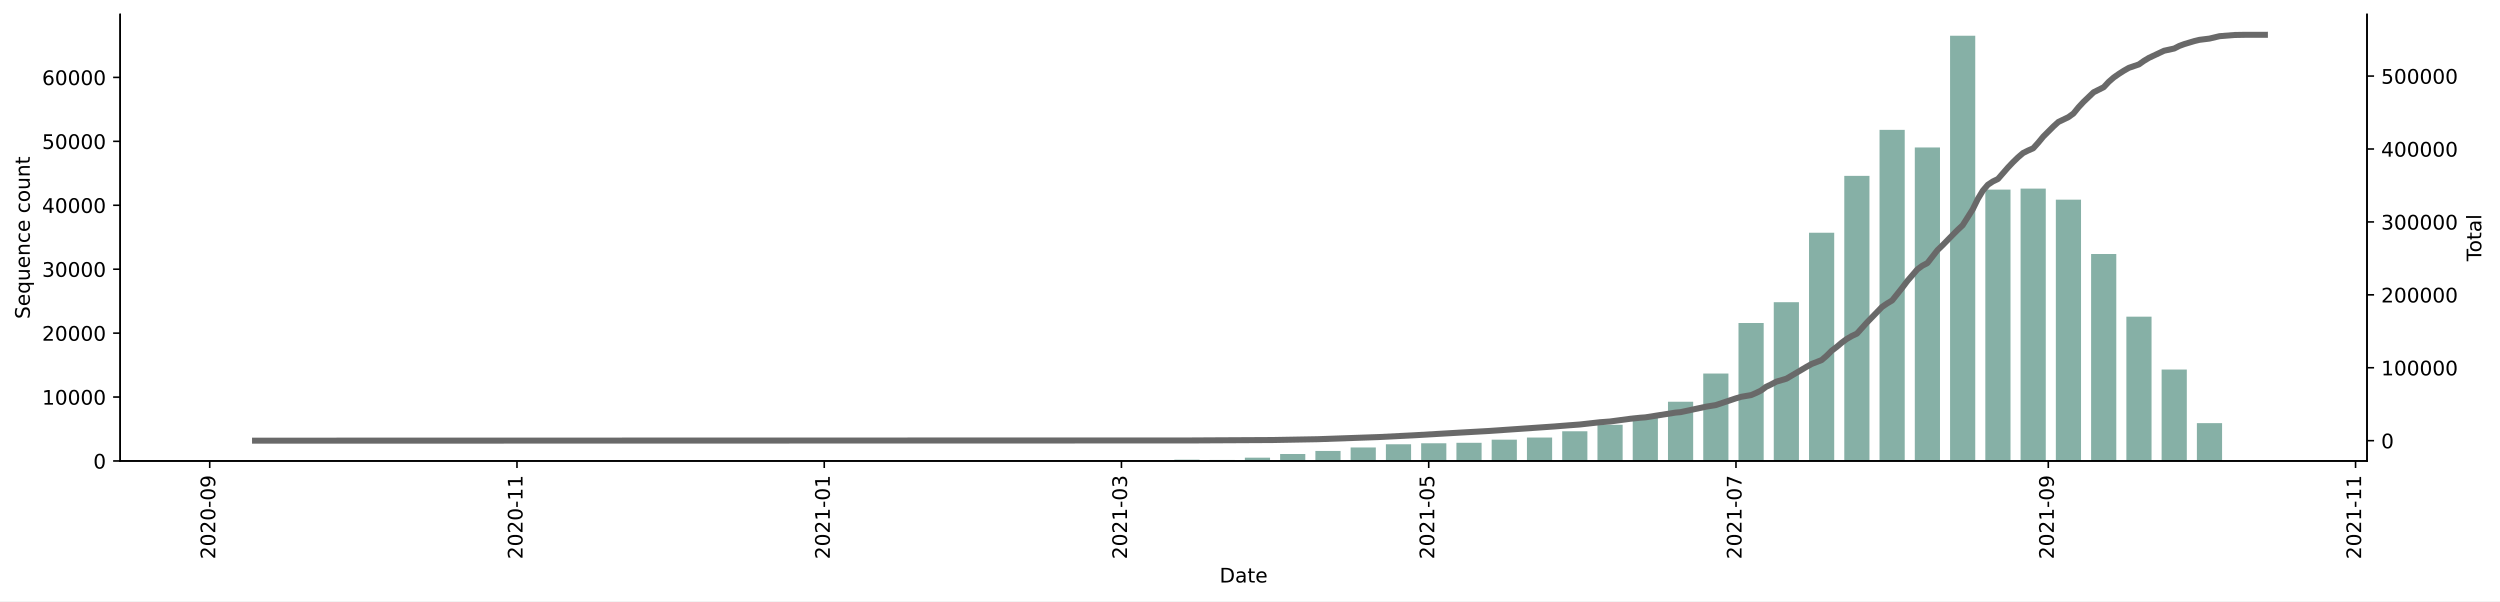
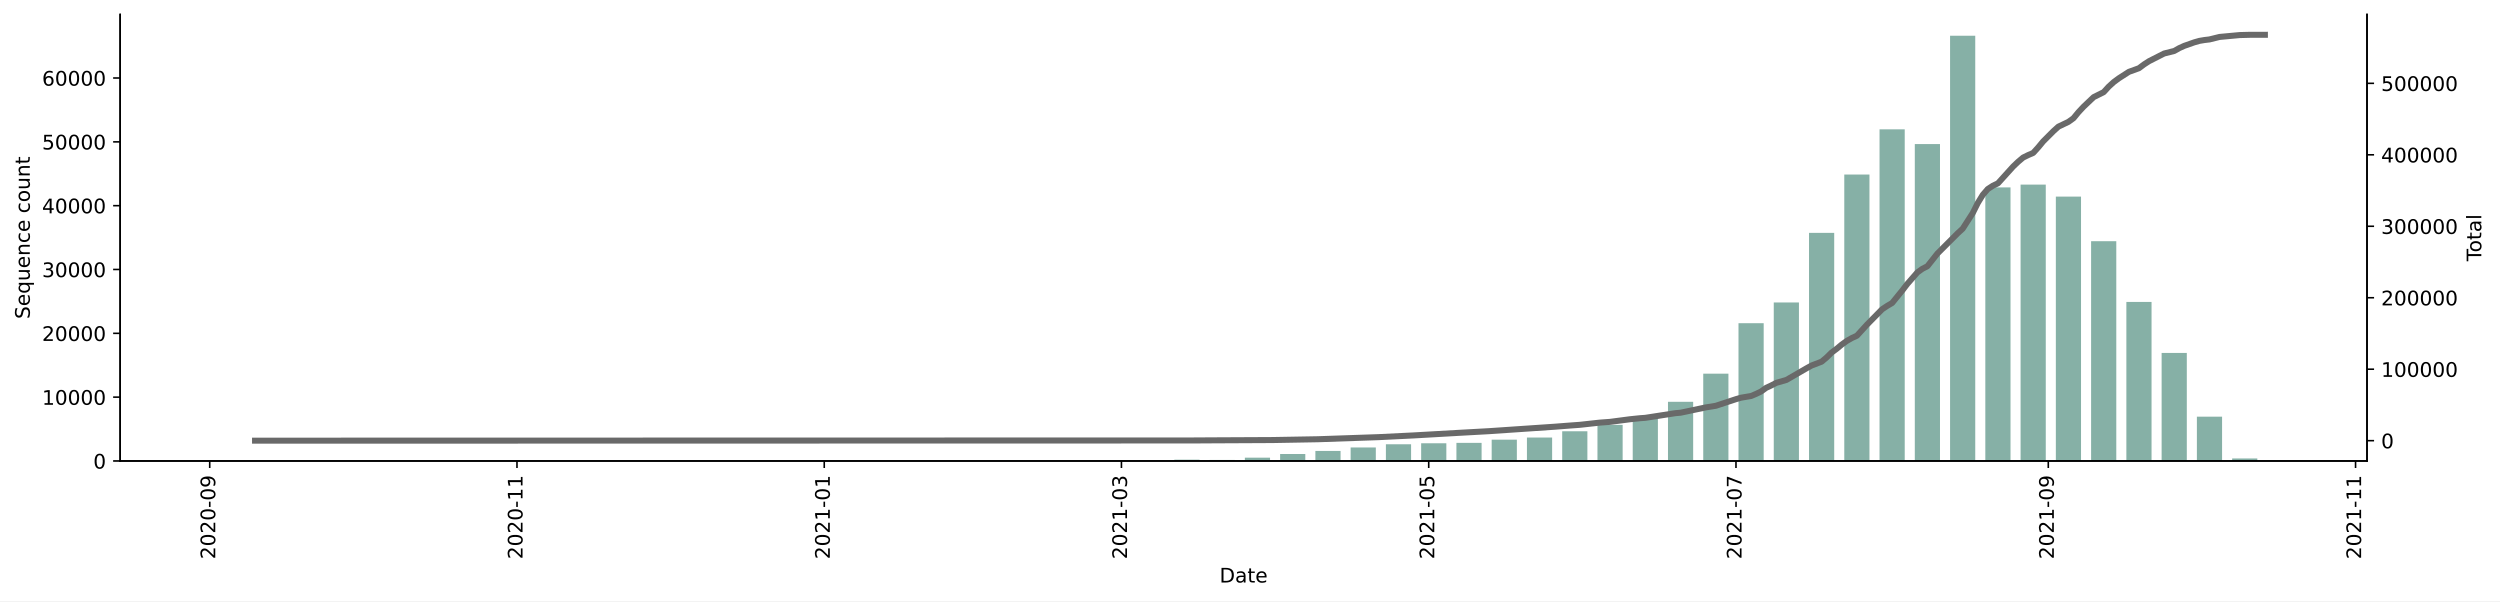
<svg xmlns="http://www.w3.org/2000/svg" xmlns:xlink="http://www.w3.org/1999/xlink" height="298.621pt" version="1.1" viewBox="0 0 1241.744 298.621" width="1241.744pt">
  <defs>
    <style type="text/css">*{stroke-linecap:butt;stroke-linejoin:round;}</style>
  </defs>
  <g id="figure_1">
    <g id="patch_1">
      <path d="M 0 298.621  L 1241.744 298.621  L 1241.744 0  L 0 0  z " style="fill:#ffffff;" />
    </g>
    <g id="axes_1">
      <g id="patch_2">
        <path d="M 59.691 228.96  L 1175.691 228.96  L 1175.691 7.2  L 59.691 7.2  z " style="fill:#ffffff;" />
      </g>
      <g id="patch_3">
-         <path clip-path="url(#p6a57db22a8)" d="M 110.418 228.96  L 122.928 228.96  L 122.928 228.957  L 110.418 228.957  z " style="fill:#86b0a6;" />
+         <path clip-path="url(#p33ea814813)" d="M 110.418 228.96  L 122.928 228.96  L 122.928 228.957  L 110.418 228.957  z " style="fill:#86b0a6;" />
      </g>
      <g id="patch_4">
-         <path clip-path="url(#p6a57db22a8)" d="M 145.445 228.96  L 157.955 228.96  L 157.955 228.957  L 145.445 228.957  z " style="fill:#86b0a6;" />
+         <path clip-path="url(#p33ea814813)" d="M 145.445 228.96  L 157.955 228.96  L 157.955 228.957  L 145.445 228.957  z " style="fill:#86b0a6;" />
      </g>
      <g id="patch_5">
-         <path clip-path="url(#p6a57db22a8)" d="M 233.014 228.96  L 245.524 228.96  L 245.524 228.957  L 233.014 228.957  z " style="fill:#86b0a6;" />
+         <path clip-path="url(#p33ea814813)" d="M 233.014 228.96  L 245.524 228.96  L 245.524 228.957  L 233.014 228.957  z " style="fill:#86b0a6;" />
      </g>
      <g id="patch_6">
-         <path clip-path="url(#p6a57db22a8)" d="M 250.528 228.96  L 263.038 228.96  L 263.038 228.957  L 250.528 228.957  z " style="fill:#86b0a6;" />
+         <path clip-path="url(#p33ea814813)" d="M 250.528 228.96  L 263.038 228.96  L 263.038 228.957  L 250.528 228.957  z " style="fill:#86b0a6;" />
      </g>
      <g id="patch_7">
-         <path clip-path="url(#p6a57db22a8)" d="M 268.041 228.96  L 280.551 228.96  L 280.551 228.957  L 268.041 228.957  z " style="fill:#86b0a6;" />
+         <path clip-path="url(#p33ea814813)" d="M 268.041 228.96  L 280.551 228.96  L 280.551 228.957  L 268.041 228.957  z " style="fill:#86b0a6;" />
      </g>
      <g id="patch_8">
-         <path clip-path="url(#p6a57db22a8)" d="M 285.555 228.96  L 298.065 228.96  L 298.065 228.957  L 285.555 228.957  z " style="fill:#86b0a6;" />
+         <path clip-path="url(#p33ea814813)" d="M 285.555 228.96  L 298.065 228.96  L 298.065 228.957  L 285.555 228.957  z " style="fill:#86b0a6;" />
      </g>
      <g id="patch_9">
-         <path clip-path="url(#p6a57db22a8)" d="M 320.583 228.96  L 333.092 228.96  L 333.092 228.957  L 320.583 228.957  z " style="fill:#86b0a6;" />
+         <path clip-path="url(#p33ea814813)" d="M 320.583 228.96  L 333.092 228.96  L 333.092 228.957  L 320.583 228.957  z " style="fill:#86b0a6;" />
      </g>
      <g id="patch_10">
-         <path clip-path="url(#p6a57db22a8)" d="M 338.096 228.96  L 350.606 228.96  L 350.606 228.954  L 338.096 228.954  z " style="fill:#86b0a6;" />
+         <path clip-path="url(#p33ea814813)" d="M 338.096 228.96  L 350.606 228.96  L 350.606 228.954  L 338.096 228.954  z " style="fill:#86b0a6;" />
      </g>
      <g id="patch_11">
-         <path clip-path="url(#p6a57db22a8)" d="M 355.61 228.96  L 368.12 228.96  L 368.12 228.957  L 355.61 228.957  z " style="fill:#86b0a6;" />
+         <path clip-path="url(#p33ea814813)" d="M 355.61 228.96  L 368.12 228.96  L 368.12 228.957  L 355.61 228.957  z " style="fill:#86b0a6;" />
      </g>
      <g id="patch_12">
-         <path clip-path="url(#p6a57db22a8)" d="M 373.124 228.96  L 385.634 228.96  L 385.634 228.957  L 373.124 228.957  z " style="fill:#86b0a6;" />
+         <path clip-path="url(#p33ea814813)" d="M 373.124 228.96  L 385.634 228.96  L 385.634 228.957  L 373.124 228.957  z " style="fill:#86b0a6;" />
      </g>
      <g id="patch_13">
-         <path clip-path="url(#p6a57db22a8)" d="M 408.151 228.96  L 420.661 228.96  L 420.661 228.852  L 408.151 228.852  z " style="fill:#86b0a6;" />
+         <path clip-path="url(#p33ea814813)" d="M 408.151 228.96  L 420.661 228.96  L 420.661 228.852  L 408.151 228.852  z " style="fill:#86b0a6;" />
      </g>
      <g id="patch_14">
-         <path clip-path="url(#p6a57db22a8)" d="M 425.665 228.96  L 438.175 228.96  L 438.175 228.957  L 425.665 228.957  z " style="fill:#86b0a6;" />
+         <path clip-path="url(#p33ea814813)" d="M 425.665 228.96  L 438.175 228.96  L 438.175 228.954  L 425.665 228.954  z " style="fill:#86b0a6;" />
      </g>
      <g id="patch_15">
-         <path clip-path="url(#p6a57db22a8)" d="M 443.179 228.96  L 455.689 228.96  L 455.689 228.954  L 443.179 228.954  z " style="fill:#86b0a6;" />
+         <path clip-path="url(#p33ea814813)" d="M 443.179 228.96  L 455.689 228.96  L 455.689 228.954  L 443.179 228.954  z " style="fill:#86b0a6;" />
      </g>
      <g id="patch_16">
-         <path clip-path="url(#p6a57db22a8)" d="M 460.693 228.96  L 473.202 228.96  L 473.202 228.938  L 460.693 228.938  z " style="fill:#86b0a6;" />
+         <path clip-path="url(#p33ea814813)" d="M 460.693 228.96  L 473.202 228.96  L 473.202 228.938  L 460.693 228.938  z " style="fill:#86b0a6;" />
      </g>
      <g id="patch_17">
-         <path clip-path="url(#p6a57db22a8)" d="M 478.206 228.96  L 490.716 228.96  L 490.716 228.887  L 478.206 228.887  z " style="fill:#86b0a6;" />
+         <path clip-path="url(#p33ea814813)" d="M 478.206 228.96  L 490.716 228.96  L 490.716 228.916  L 478.206 228.916  z " style="fill:#86b0a6;" />
      </g>
      <g id="patch_18">
-         <path clip-path="url(#p6a57db22a8)" d="M 495.72 228.96  L 508.23 228.96  L 508.23 228.811  L 495.72 228.811  z " style="fill:#86b0a6;" />
+         <path clip-path="url(#p33ea814813)" d="M 495.72 228.96  L 508.23 228.96  L 508.23 228.805  L 495.72 228.805  z " style="fill:#86b0a6;" />
      </g>
      <g id="patch_19">
-         <path clip-path="url(#p6a57db22a8)" d="M 513.234 228.96  L 525.744 228.96  L 525.744 228.957  L 513.234 228.957  z " style="fill:#86b0a6;" />
+         <path clip-path="url(#p33ea814813)" d="M 513.234 228.96  L 525.744 228.96  L 525.744 228.957  L 513.234 228.957  z " style="fill:#86b0a6;" />
      </g>
      <g id="patch_20">
-         <path clip-path="url(#p6a57db22a8)" d="M 530.747 228.96  L 543.257 228.96  L 543.257 228.941  L 530.747 228.941  z " style="fill:#86b0a6;" />
+         <path clip-path="url(#p33ea814813)" d="M 530.747 228.96  L 543.257 228.96  L 543.257 228.941  L 530.747 228.941  z " style="fill:#86b0a6;" />
      </g>
      <g id="patch_21">
-         <path clip-path="url(#p6a57db22a8)" d="M 548.261 228.96  L 560.771 228.96  L 560.771 228.83  L 548.261 228.83  z " style="fill:#86b0a6;" />
+         <path clip-path="url(#p33ea814813)" d="M 548.261 228.96  L 560.771 228.96  L 560.771 228.83  L 548.261 228.83  z " style="fill:#86b0a6;" />
      </g>
      <g id="patch_22">
-         <path clip-path="url(#p6a57db22a8)" d="M 565.775 228.96  L 578.285 228.96  L 578.285 228.639  L 565.775 228.639  z " style="fill:#86b0a6;" />
+         <path clip-path="url(#p33ea814813)" d="M 565.775 228.96  L 578.285 228.96  L 578.285 228.64  L 565.775 228.64  z " style="fill:#86b0a6;" />
      </g>
      <g id="patch_23">
-         <path clip-path="url(#p6a57db22a8)" d="M 583.289 228.96  L 595.798 228.96  L 595.798 228.328  L 583.289 228.328  z " style="fill:#86b0a6;" />
+         <path clip-path="url(#p33ea814813)" d="M 583.289 228.96  L 595.798 228.96  L 595.798 228.329  L 583.289 228.329  z " style="fill:#86b0a6;" />
      </g>
      <g id="patch_24">
-         <path clip-path="url(#p6a57db22a8)" d="M 600.802 228.96  L 613.312 228.96  L 613.312 228.436  L 600.802 228.436  z " style="fill:#86b0a6;" />
+         <path clip-path="url(#p33ea814813)" d="M 600.802 228.96  L 613.312 228.96  L 613.312 228.437  L 600.802 228.437  z " style="fill:#86b0a6;" />
      </g>
      <g id="patch_25">
-         <path clip-path="url(#p6a57db22a8)" d="M 618.316 228.96  L 630.826 228.96  L 630.826 227.334  L 618.316 227.334  z " style="fill:#86b0a6;" />
+         <path clip-path="url(#p33ea814813)" d="M 618.316 228.96  L 630.826 228.96  L 630.826 227.337  L 618.316 227.337  z " style="fill:#86b0a6;" />
      </g>
      <g id="patch_26">
-         <path clip-path="url(#p6a57db22a8)" d="M 635.83 228.96  L 648.34 228.96  L 648.34 225.493  L 635.83 225.493  z " style="fill:#86b0a6;" />
+         <path clip-path="url(#p33ea814813)" d="M 635.83 228.96  L 648.34 228.96  L 648.34 225.498  L 635.83 225.498  z " style="fill:#86b0a6;" />
      </g>
      <g id="patch_27">
-         <path clip-path="url(#p6a57db22a8)" d="M 653.344 228.96  L 665.853 228.96  L 665.853 223.962  L 653.344 223.962  z " style="fill:#86b0a6;" />
+         <path clip-path="url(#p33ea814813)" d="M 653.344 228.96  L 665.853 228.96  L 665.853 223.97  L 653.344 223.97  z " style="fill:#86b0a6;" />
      </g>
      <g id="patch_28">
-         <path clip-path="url(#p6a57db22a8)" d="M 670.857 228.96  L 683.367 228.96  L 683.367 222.241  L 670.857 222.241  z " style="fill:#86b0a6;" />
+         <path clip-path="url(#p33ea814813)" d="M 670.857 228.96  L 683.367 228.96  L 683.367 222.252  L 670.857 222.252  z " style="fill:#86b0a6;" />
      </g>
      <g id="patch_29">
-         <path clip-path="url(#p6a57db22a8)" d="M 688.371 228.96  L 700.881 228.96  L 700.881 220.65  L 688.371 220.65  z " style="fill:#86b0a6;" />
+         <path clip-path="url(#p33ea814813)" d="M 688.371 228.96  L 700.881 228.96  L 700.881 220.66  L 688.371 220.66  z " style="fill:#86b0a6;" />
      </g>
      <g id="patch_30">
-         <path clip-path="url(#p6a57db22a8)" d="M 705.885 228.96  L 718.395 228.96  L 718.395 220.155  L 705.885 220.155  z " style="fill:#86b0a6;" />
+         <path clip-path="url(#p33ea814813)" d="M 705.885 228.96  L 718.395 228.96  L 718.395 220.169  L 705.885 220.169  z " style="fill:#86b0a6;" />
      </g>
      <g id="patch_31">
-         <path clip-path="url(#p6a57db22a8)" d="M 723.399 228.96  L 735.908 228.96  L 735.908 219.952  L 723.399 219.952  z " style="fill:#86b0a6;" />
+         <path clip-path="url(#p33ea814813)" d="M 723.399 228.96  L 735.908 228.96  L 735.908 219.966  L 723.399 219.966  z " style="fill:#86b0a6;" />
      </g>
      <g id="patch_32">
-         <path clip-path="url(#p6a57db22a8)" d="M 740.912 228.96  L 753.422 228.96  L 753.422 218.367  L 740.912 218.367  z " style="fill:#86b0a6;" />
+         <path clip-path="url(#p33ea814813)" d="M 740.912 228.96  L 753.422 228.96  L 753.422 218.384  L 740.912 218.384  z " style="fill:#86b0a6;" />
      </g>
      <g id="patch_33">
-         <path clip-path="url(#p6a57db22a8)" d="M 758.426 228.96  L 770.936 228.96  L 770.936 217.316  L 758.426 217.316  z " style="fill:#86b0a6;" />
+         <path clip-path="url(#p33ea814813)" d="M 758.426 228.96  L 770.936 228.96  L 770.936 217.335  L 758.426 217.335  z " style="fill:#86b0a6;" />
      </g>
      <g id="patch_34">
-         <path clip-path="url(#p6a57db22a8)" d="M 775.94 228.96  L 788.45 228.96  L 788.45 214.201  L 775.94 214.201  z " style="fill:#86b0a6;" />
+         <path clip-path="url(#p33ea814813)" d="M 775.94 228.96  L 788.45 228.96  L 788.45 214.225  L 775.94 214.225  z " style="fill:#86b0a6;" />
      </g>
      <g id="patch_35">
-         <path clip-path="url(#p6a57db22a8)" d="M 793.453 228.96  L 805.963 228.96  L 805.963 211.004  L 793.453 211.004  z " style="fill:#86b0a6;" />
+         <path clip-path="url(#p33ea814813)" d="M 793.453 228.96  L 805.963 228.96  L 805.963 211.033  L 793.453 211.033  z " style="fill:#86b0a6;" />
      </g>
      <g id="patch_36">
-         <path clip-path="url(#p6a57db22a8)" d="M 810.967 228.96  L 823.477 228.96  L 823.477 206.597  L 810.967 206.597  z " style="fill:#86b0a6;" />
+         <path clip-path="url(#p33ea814813)" d="M 810.967 228.96  L 823.477 228.96  L 823.477 206.632  L 810.967 206.632  z " style="fill:#86b0a6;" />
      </g>
      <g id="patch_37">
-         <path clip-path="url(#p6a57db22a8)" d="M 828.481 228.96  L 840.991 228.96  L 840.991 199.541  L 828.481 199.541  z " style="fill:#86b0a6;" />
+         <path clip-path="url(#p33ea814813)" d="M 828.481 228.96  L 840.991 228.96  L 840.991 199.573  L 828.481 199.573  z " style="fill:#86b0a6;" />
      </g>
      <g id="patch_38">
-         <path clip-path="url(#p6a57db22a8)" d="M 845.995 228.96  L 858.504 228.96  L 858.504 185.532  L 845.995 185.532  z " style="fill:#86b0a6;" />
+         <path clip-path="url(#p33ea814813)" d="M 845.995 228.96  L 858.504 228.96  L 858.504 185.602  L 845.995 185.602  z " style="fill:#86b0a6;" />
      </g>
      <g id="patch_39">
-         <path clip-path="url(#p6a57db22a8)" d="M 863.508 228.96  L 876.018 228.96  L 876.018 160.441  L 863.508 160.441  z " style="fill:#86b0a6;" />
+         <path clip-path="url(#p33ea814813)" d="M 863.508 228.96  L 876.018 228.96  L 876.018 160.538  L 863.508 160.538  z " style="fill:#86b0a6;" />
      </g>
      <g id="patch_40">
-         <path clip-path="url(#p6a57db22a8)" d="M 881.022 228.96  L 893.532 228.96  L 893.532 150.118  L 881.022 150.118  z " style="fill:#86b0a6;" />
+         <path clip-path="url(#p33ea814813)" d="M 881.022 228.96  L 893.532 228.96  L 893.532 150.222  L 881.022 150.222  z " style="fill:#86b0a6;" />
      </g>
      <g id="patch_41">
-         <path clip-path="url(#p6a57db22a8)" d="M 898.536 228.96  L 911.046 228.96  L 911.046 115.612  L 898.536 115.612  z " style="fill:#86b0a6;" />
+         <path clip-path="url(#p33ea814813)" d="M 898.536 228.96  L 911.046 228.96  L 911.046 115.671  L 898.536 115.671  z " style="fill:#86b0a6;" />
      </g>
      <g id="patch_42">
-         <path clip-path="url(#p6a57db22a8)" d="M 916.05 228.96  L 928.559 228.96  L 928.559 87.343  L 916.05 87.343  z " style="fill:#86b0a6;" />
+         <path clip-path="url(#p33ea814813)" d="M 916.05 228.96  L 928.559 228.96  L 928.559 86.692  L 916.05 86.692  z " style="fill:#86b0a6;" />
      </g>
      <g id="patch_43">
-         <path clip-path="url(#p6a57db22a8)" d="M 933.563 228.96  L 946.073 228.96  L 946.073 64.5  L 933.563 64.5  z " style="fill:#86b0a6;" />
+         <path clip-path="url(#p33ea814813)" d="M 933.563 228.96  L 946.073 228.96  L 946.073 64.225  L 933.563 64.225  z " style="fill:#86b0a6;" />
      </g>
      <g id="patch_44">
-         <path clip-path="url(#p6a57db22a8)" d="M 951.077 228.96  L 963.587 228.96  L 963.587 73.242  L 951.077 73.242  z " style="fill:#86b0a6;" />
+         <path clip-path="url(#p33ea814813)" d="M 951.077 228.96  L 963.587 228.96  L 963.587 71.551  L 951.077 71.551  z " style="fill:#86b0a6;" />
      </g>
      <g id="patch_45">
-         <path clip-path="url(#p6a57db22a8)" d="M 968.591 228.96  L 981.101 228.96  L 981.101 17.76  L 968.591 17.76  z " style="fill:#86b0a6;" />
+         <path clip-path="url(#p33ea814813)" d="M 968.591 228.96  L 981.101 228.96  L 981.101 17.76  L 968.591 17.76  z " style="fill:#86b0a6;" />
      </g>
      <g id="patch_46">
-         <path clip-path="url(#p6a57db22a8)" d="M 986.104 228.96  L 998.614 228.96  L 998.614 94.179  L 986.104 94.179  z " style="fill:#86b0a6;" />
+         <path clip-path="url(#p33ea814813)" d="M 986.104 228.96  L 998.614 228.96  L 998.614 93.093  L 986.104 93.093  z " style="fill:#86b0a6;" />
      </g>
      <g id="patch_47">
-         <path clip-path="url(#p6a57db22a8)" d="M 1003.618 228.96  L 1016.128 228.96  L 1016.128 93.684  L 1003.618 93.684  z " style="fill:#86b0a6;" />
+         <path clip-path="url(#p33ea814813)" d="M 1003.618 228.96  L 1016.128 228.96  L 1016.128 91.676  L 1003.618 91.676  z " style="fill:#86b0a6;" />
      </g>
      <g id="patch_48">
-         <path clip-path="url(#p6a57db22a8)" d="M 1021.132 228.96  L 1033.642 228.96  L 1033.642 99.18  L 1021.132 99.18  z " style="fill:#86b0a6;" />
+         <path clip-path="url(#p33ea814813)" d="M 1021.132 228.96  L 1033.642 228.96  L 1033.642 97.661  L 1021.132 97.661  z " style="fill:#86b0a6;" />
      </g>
      <g id="patch_49">
-         <path clip-path="url(#p6a57db22a8)" d="M 1038.646 228.96  L 1051.155 228.96  L 1051.155 126.157  L 1038.646 126.157  z " style="fill:#86b0a6;" />
+         <path clip-path="url(#p33ea814813)" d="M 1038.646 228.96  L 1051.155 228.96  L 1051.155 119.814  L 1038.646 119.814  z " style="fill:#86b0a6;" />
      </g>
      <g id="patch_50">
-         <path clip-path="url(#p6a57db22a8)" d="M 1056.159 228.96  L 1068.669 228.96  L 1068.669 157.278  L 1056.159 157.278  z " style="fill:#86b0a6;" />
+         <path clip-path="url(#p33ea814813)" d="M 1056.159 228.96  L 1068.669 228.96  L 1068.669 149.966  L 1056.159 149.966  z " style="fill:#86b0a6;" />
      </g>
      <g id="patch_51">
-         <path clip-path="url(#p6a57db22a8)" d="M 1073.673 228.96  L 1086.183 228.96  L 1086.183 183.535  L 1073.673 183.535  z " style="fill:#86b0a6;" />
+         <path clip-path="url(#p33ea814813)" d="M 1073.673 228.96  L 1086.183 228.96  L 1086.183 175.299  L 1073.673 175.299  z " style="fill:#86b0a6;" />
      </g>
      <g id="patch_52">
-         <path clip-path="url(#p6a57db22a8)" d="M 1091.187 228.96  L 1103.697 228.96  L 1103.697 210.156  L 1091.187 210.156  z " style="fill:#86b0a6;" />
+         <path clip-path="url(#p33ea814813)" d="M 1091.187 228.96  L 1103.697 228.96  L 1103.697 206.956  L 1091.187 206.956  z " style="fill:#86b0a6;" />
      </g>
      <g id="patch_53">
-         <path clip-path="url(#p6a57db22a8)" d="M 1108.701 228.96  L 1121.21 228.96  L 1121.21 228.874  L 1108.701 228.874  z " style="fill:#86b0a6;" />
+         <path clip-path="url(#p33ea814813)" d="M 1108.701 228.96  L 1121.21 228.96  L 1121.21 227.714  L 1108.701 227.714  z " style="fill:#86b0a6;" />
      </g>
      <g id="matplotlib.axis_1">
        <g id="xtick_1">
          <g id="line2d_1">
            <defs>
-               <path d="M 0 0  L 0 3.5  " id="m68e05448cf" style="stroke:#000000;stroke-width:0.8;" />
+               <path d="M 0 0  L 0 3.5  " id="m751af3c8fa" style="stroke:#000000;stroke-width:0.8;" />
            </defs>
            <g>
-               <use style="stroke:#000000;stroke-width:0.8;" x="104.163" xlink:href="#m68e05448cf" y="228.96" />
+               <use style="stroke:#000000;stroke-width:0.8;" x="104.163" xlink:href="#m751af3c8fa" y="228.96" />
            </g>
          </g>
          <g id="text_1">
            <g transform="translate(106.9224 277.7428)rotate(-90)scale(0.1 -0.1)">
              <defs>
                <path d="M 1228 531  L 3431 531  L 3431 0  L 469 0  L 469 531  Q 828 903 1448 1529  Q 2069 2156 2228 2338  Q 2531 2678 2651 2914  Q 2772 3150 2772 3378  Q 2772 3750 2511 3984  Q 2250 4219 1831 4219  Q 1534 4219 1204 4116  Q 875 4013 500 3803  L 500 4441  Q 881 4594 1212 4672  Q 1544 4750 1819 4750  Q 2544 4750 2975 4387  Q 3406 4025 3406 3419  Q 3406 3131 3298 2873  Q 3191 2616 2906 2266  Q 2828 2175 2409 1742  Q 1991 1309 1228 531  z " id="DejaVuSans-32" transform="scale(0.015625)" />
                <path d="M 2034 4250  Q 1547 4250 1301 3770  Q 1056 3291 1056 2328  Q 1056 1369 1301 889  Q 1547 409 2034 409  Q 2525 409 2770 889  Q 3016 1369 3016 2328  Q 3016 3291 2770 3770  Q 2525 4250 2034 4250  z M 2034 4750  Q 2819 4750 3233 4129  Q 3647 3509 3647 2328  Q 3647 1150 3233 529  Q 2819 -91 2034 -91  Q 1250 -91 836 529  Q 422 1150 422 2328  Q 422 3509 836 4129  Q 1250 4750 2034 4750  z " id="DejaVuSans-30" transform="scale(0.015625)" />
                <path d="M 313 2009  L 1997 2009  L 1997 1497  L 313 1497  L 313 2009  z " id="DejaVuSans-2d" transform="scale(0.015625)" />
                <path d="M 703 97  L 703 672  Q 941 559 1184 500  Q 1428 441 1663 441  Q 2288 441 2617 861  Q 2947 1281 2994 2138  Q 2813 1869 2534 1725  Q 2256 1581 1919 1581  Q 1219 1581 811 2004  Q 403 2428 403 3163  Q 403 3881 828 4315  Q 1253 4750 1959 4750  Q 2769 4750 3195 4129  Q 3622 3509 3622 2328  Q 3622 1225 3098 567  Q 2575 -91 1691 -91  Q 1453 -91 1209 -44  Q 966 3 703 97  z M 1959 2075  Q 2384 2075 2632 2365  Q 2881 2656 2881 3163  Q 2881 3666 2632 3958  Q 2384 4250 1959 4250  Q 1534 4250 1286 3958  Q 1038 3666 1038 3163  Q 1038 2656 1286 2365  Q 1534 2075 1959 2075  z " id="DejaVuSans-39" transform="scale(0.015625)" />
              </defs>
              <use xlink:href="#DejaVuSans-32" />
              <use x="63.623" xlink:href="#DejaVuSans-30" />
              <use x="127.246" xlink:href="#DejaVuSans-32" />
              <use x="190.869" xlink:href="#DejaVuSans-30" />
              <use x="254.492" xlink:href="#DejaVuSans-2d" />
              <use x="290.576" xlink:href="#DejaVuSans-30" />
              <use x="354.199" xlink:href="#DejaVuSans-39" />
            </g>
          </g>
        </g>
        <g id="xtick_2">
          <g id="line2d_2">
            <g>
-               <use style="stroke:#000000;stroke-width:0.8;" x="256.783" xlink:href="#m68e05448cf" y="228.96" />
+               <use style="stroke:#000000;stroke-width:0.8;" x="256.783" xlink:href="#m751af3c8fa" y="228.96" />
            </g>
          </g>
          <g id="text_2">
            <g transform="translate(259.542 277.7428)rotate(-90)scale(0.1 -0.1)">
              <defs>
                <path d="M 794 531  L 1825 531  L 1825 4091  L 703 3866  L 703 4441  L 1819 4666  L 2450 4666  L 2450 531  L 3481 531  L 3481 0  L 794 0  L 794 531  z " id="DejaVuSans-31" transform="scale(0.015625)" />
              </defs>
              <use xlink:href="#DejaVuSans-32" />
              <use x="63.623" xlink:href="#DejaVuSans-30" />
              <use x="127.246" xlink:href="#DejaVuSans-32" />
              <use x="190.869" xlink:href="#DejaVuSans-30" />
              <use x="254.492" xlink:href="#DejaVuSans-2d" />
              <use x="290.576" xlink:href="#DejaVuSans-31" />
              <use x="354.199" xlink:href="#DejaVuSans-31" />
            </g>
          </g>
        </g>
        <g id="xtick_3">
          <g id="line2d_3">
            <g>
-               <use style="stroke:#000000;stroke-width:0.8;" x="409.402" xlink:href="#m68e05448cf" y="228.96" />
+               <use style="stroke:#000000;stroke-width:0.8;" x="409.402" xlink:href="#m751af3c8fa" y="228.96" />
            </g>
          </g>
          <g id="text_3">
            <g transform="translate(412.1617 277.7428)rotate(-90)scale(0.1 -0.1)">
              <use xlink:href="#DejaVuSans-32" />
              <use x="63.623" xlink:href="#DejaVuSans-30" />
              <use x="127.246" xlink:href="#DejaVuSans-32" />
              <use x="190.869" xlink:href="#DejaVuSans-31" />
              <use x="254.492" xlink:href="#DejaVuSans-2d" />
              <use x="290.576" xlink:href="#DejaVuSans-30" />
              <use x="354.199" xlink:href="#DejaVuSans-31" />
            </g>
          </g>
        </g>
        <g id="xtick_4">
          <g id="line2d_4">
            <g>
-               <use style="stroke:#000000;stroke-width:0.8;" x="557.018" xlink:href="#m68e05448cf" y="228.96" />
+               <use style="stroke:#000000;stroke-width:0.8;" x="557.018" xlink:href="#m751af3c8fa" y="228.96" />
            </g>
          </g>
          <g id="text_4">
            <g transform="translate(559.7774 277.7428)rotate(-90)scale(0.1 -0.1)">
              <defs>
                <path d="M 2597 2516  Q 3050 2419 3304 2112  Q 3559 1806 3559 1356  Q 3559 666 3084 287  Q 2609 -91 1734 -91  Q 1441 -91 1130 -33  Q 819 25 488 141  L 488 750  Q 750 597 1062 519  Q 1375 441 1716 441  Q 2309 441 2620 675  Q 2931 909 2931 1356  Q 2931 1769 2642 2001  Q 2353 2234 1838 2234  L 1294 2234  L 1294 2753  L 1863 2753  Q 2328 2753 2575 2939  Q 2822 3125 2822 3475  Q 2822 3834 2567 4026  Q 2313 4219 1838 4219  Q 1578 4219 1281 4162  Q 984 4106 628 3988  L 628 4550  Q 988 4650 1302 4700  Q 1616 4750 1894 4750  Q 2613 4750 3031 4423  Q 3450 4097 3450 3541  Q 3450 3153 3228 2886  Q 3006 2619 2597 2516  z " id="DejaVuSans-33" transform="scale(0.015625)" />
              </defs>
              <use xlink:href="#DejaVuSans-32" />
              <use x="63.623" xlink:href="#DejaVuSans-30" />
              <use x="127.246" xlink:href="#DejaVuSans-32" />
              <use x="190.869" xlink:href="#DejaVuSans-31" />
              <use x="254.492" xlink:href="#DejaVuSans-2d" />
              <use x="290.576" xlink:href="#DejaVuSans-30" />
              <use x="354.199" xlink:href="#DejaVuSans-33" />
            </g>
          </g>
        </g>
        <g id="xtick_5">
          <g id="line2d_5">
            <g>
-               <use style="stroke:#000000;stroke-width:0.8;" x="709.638" xlink:href="#m68e05448cf" y="228.96" />
+               <use style="stroke:#000000;stroke-width:0.8;" x="709.638" xlink:href="#m751af3c8fa" y="228.96" />
            </g>
          </g>
          <g id="text_5">
            <g transform="translate(712.3971 277.7428)rotate(-90)scale(0.1 -0.1)">
              <defs>
                <path d="M 691 4666  L 3169 4666  L 3169 4134  L 1269 4134  L 1269 2991  Q 1406 3038 1543 3061  Q 1681 3084 1819 3084  Q 2600 3084 3056 2656  Q 3513 2228 3513 1497  Q 3513 744 3044 326  Q 2575 -91 1722 -91  Q 1428 -91 1123 -41  Q 819 9 494 109  L 494 744  Q 775 591 1075 516  Q 1375 441 1709 441  Q 2250 441 2565 725  Q 2881 1009 2881 1497  Q 2881 1984 2565 2268  Q 2250 2553 1709 2553  Q 1456 2553 1204 2497  Q 953 2441 691 2322  L 691 4666  z " id="DejaVuSans-35" transform="scale(0.015625)" />
              </defs>
              <use xlink:href="#DejaVuSans-32" />
              <use x="63.623" xlink:href="#DejaVuSans-30" />
              <use x="127.246" xlink:href="#DejaVuSans-32" />
              <use x="190.869" xlink:href="#DejaVuSans-31" />
              <use x="254.492" xlink:href="#DejaVuSans-2d" />
              <use x="290.576" xlink:href="#DejaVuSans-30" />
              <use x="354.199" xlink:href="#DejaVuSans-35" />
            </g>
          </g>
        </g>
        <g id="xtick_6">
          <g id="line2d_6">
            <g>
-               <use style="stroke:#000000;stroke-width:0.8;" x="862.257" xlink:href="#m68e05448cf" y="228.96" />
+               <use style="stroke:#000000;stroke-width:0.8;" x="862.257" xlink:href="#m751af3c8fa" y="228.96" />
            </g>
          </g>
          <g id="text_6">
            <g transform="translate(865.0168 277.7428)rotate(-90)scale(0.1 -0.1)">
              <defs>
                <path d="M 525 4666  L 3525 4666  L 3525 4397  L 1831 0  L 1172 0  L 2766 4134  L 525 4134  L 525 4666  z " id="DejaVuSans-37" transform="scale(0.015625)" />
              </defs>
              <use xlink:href="#DejaVuSans-32" />
              <use x="63.623" xlink:href="#DejaVuSans-30" />
              <use x="127.246" xlink:href="#DejaVuSans-32" />
              <use x="190.869" xlink:href="#DejaVuSans-31" />
              <use x="254.492" xlink:href="#DejaVuSans-2d" />
              <use x="290.576" xlink:href="#DejaVuSans-30" />
              <use x="354.199" xlink:href="#DejaVuSans-37" />
            </g>
          </g>
        </g>
        <g id="xtick_7">
          <g id="line2d_7">
            <g>
-               <use style="stroke:#000000;stroke-width:0.8;" x="1017.379" xlink:href="#m68e05448cf" y="228.96" />
+               <use style="stroke:#000000;stroke-width:0.8;" x="1017.379" xlink:href="#m751af3c8fa" y="228.96" />
            </g>
          </g>
          <g id="text_7">
            <g transform="translate(1020.138 277.7428)rotate(-90)scale(0.1 -0.1)">
              <use xlink:href="#DejaVuSans-32" />
              <use x="63.623" xlink:href="#DejaVuSans-30" />
              <use x="127.246" xlink:href="#DejaVuSans-32" />
              <use x="190.869" xlink:href="#DejaVuSans-31" />
              <use x="254.492" xlink:href="#DejaVuSans-2d" />
              <use x="290.576" xlink:href="#DejaVuSans-30" />
              <use x="354.199" xlink:href="#DejaVuSans-39" />
            </g>
          </g>
        </g>
        <g id="xtick_8">
          <g id="line2d_8">
            <g>
-               <use style="stroke:#000000;stroke-width:0.8;" x="1169.999" xlink:href="#m68e05448cf" y="228.96" />
+               <use style="stroke:#000000;stroke-width:0.8;" x="1169.999" xlink:href="#m751af3c8fa" y="228.96" />
            </g>
          </g>
          <g id="text_8">
            <g transform="translate(1172.758 277.7428)rotate(-90)scale(0.1 -0.1)">
              <use xlink:href="#DejaVuSans-32" />
              <use x="63.623" xlink:href="#DejaVuSans-30" />
              <use x="127.246" xlink:href="#DejaVuSans-32" />
              <use x="190.869" xlink:href="#DejaVuSans-31" />
              <use x="254.492" xlink:href="#DejaVuSans-2d" />
              <use x="290.576" xlink:href="#DejaVuSans-31" />
              <use x="354.199" xlink:href="#DejaVuSans-31" />
            </g>
          </g>
        </g>
        <g id="text_9">
          <g transform="translate(605.7398 289.3413)scale(0.1 -0.1)">
            <defs>
              <path d="M 1259 4147  L 1259 519  L 2022 519  Q 2988 519 3436 956  Q 3884 1394 3884 2338  Q 3884 3275 3436 3711  Q 2988 4147 2022 4147  L 1259 4147  z M 628 4666  L 1925 4666  Q 3281 4666 3915 4102  Q 4550 3538 4550 2338  Q 4550 1131 3912 565  Q 3275 0 1925 0  L 628 0  L 628 4666  z " id="DejaVuSans-44" transform="scale(0.015625)" />
              <path d="M 2194 1759  Q 1497 1759 1228 1600  Q 959 1441 959 1056  Q 959 750 1161 570  Q 1363 391 1709 391  Q 2188 391 2477 730  Q 2766 1069 2766 1631  L 2766 1759  L 2194 1759  z M 3341 1997  L 3341 0  L 2766 0  L 2766 531  Q 2569 213 2275 61  Q 1981 -91 1556 -91  Q 1019 -91 701 211  Q 384 513 384 1019  Q 384 1609 779 1909  Q 1175 2209 1959 2209  L 2766 2209  L 2766 2266  Q 2766 2663 2505 2880  Q 2244 3097 1772 3097  Q 1472 3097 1187 3025  Q 903 2953 641 2809  L 641 3341  Q 956 3463 1253 3523  Q 1550 3584 1831 3584  Q 2591 3584 2966 3190  Q 3341 2797 3341 1997  z " id="DejaVuSans-61" transform="scale(0.015625)" />
              <path d="M 1172 4494  L 1172 3500  L 2356 3500  L 2356 3053  L 1172 3053  L 1172 1153  Q 1172 725 1289 603  Q 1406 481 1766 481  L 2356 481  L 2356 0  L 1766 0  Q 1100 0 847 248  Q 594 497 594 1153  L 594 3053  L 172 3053  L 172 3500  L 594 3500  L 594 4494  L 1172 4494  z " id="DejaVuSans-74" transform="scale(0.015625)" />
              <path d="M 3597 1894  L 3597 1613  L 953 1613  Q 991 1019 1311 708  Q 1631 397 2203 397  Q 2534 397 2845 478  Q 3156 559 3463 722  L 3463 178  Q 3153 47 2828 -22  Q 2503 -91 2169 -91  Q 1331 -91 842 396  Q 353 884 353 1716  Q 353 2575 817 3079  Q 1281 3584 2069 3584  Q 2775 3584 3186 3129  Q 3597 2675 3597 1894  z M 3022 2063  Q 3016 2534 2758 2815  Q 2500 3097 2075 3097  Q 1594 3097 1305 2825  Q 1016 2553 972 2059  L 3022 2063  z " id="DejaVuSans-65" transform="scale(0.015625)" />
            </defs>
            <use xlink:href="#DejaVuSans-44" />
            <use x="77.002" xlink:href="#DejaVuSans-61" />
            <use x="138.281" xlink:href="#DejaVuSans-74" />
            <use x="177.49" xlink:href="#DejaVuSans-65" />
          </g>
        </g>
      </g>
      <g id="matplotlib.axis_2">
        <g id="ytick_1">
          <g id="line2d_9">
            <defs>
-               <path d="M 0 0  L -3.5 0  " id="m868a607c8a" style="stroke:#000000;stroke-width:0.8;" />
+               <path d="M 0 0  L -3.5 0  " id="me149693f20" style="stroke:#000000;stroke-width:0.8;" />
            </defs>
            <g>
-               <use style="stroke:#000000;stroke-width:0.8;" x="59.691" xlink:href="#m868a607c8a" y="228.96" />
+               <use style="stroke:#000000;stroke-width:0.8;" x="59.691" xlink:href="#me149693f20" y="228.96" />
            </g>
          </g>
          <g id="text_10">
            <g transform="translate(46.32812 232.7592)scale(0.1 -0.1)">
              <use xlink:href="#DejaVuSans-30" />
            </g>
          </g>
        </g>
        <g id="ytick_2">
          <g id="line2d_10">
            <g>
-               <use style="stroke:#000000;stroke-width:0.8;" x="59.691" xlink:href="#m868a607c8a" y="197.207" />
+               <use style="stroke:#000000;stroke-width:0.8;" x="59.691" xlink:href="#me149693f20" y="197.258" />
            </g>
          </g>
          <g id="text_11">
-             <g transform="translate(20.87813 201.0065)scale(0.1 -0.1)">
+             <g transform="translate(20.87813 201.0575)scale(0.1 -0.1)">
              <use xlink:href="#DejaVuSans-31" />
              <use x="63.623" xlink:href="#DejaVuSans-30" />
              <use x="127.246" xlink:href="#DejaVuSans-30" />
              <use x="190.869" xlink:href="#DejaVuSans-30" />
              <use x="254.492" xlink:href="#DejaVuSans-30" />
            </g>
          </g>
        </g>
        <g id="ytick_3">
          <g id="line2d_11">
            <g>
-               <use style="stroke:#000000;stroke-width:0.8;" x="59.691" xlink:href="#m868a607c8a" y="165.455" />
+               <use style="stroke:#000000;stroke-width:0.8;" x="59.691" xlink:href="#me149693f20" y="165.557" />
            </g>
          </g>
          <g id="text_12">
-             <g transform="translate(20.87813 169.2538)scale(0.1 -0.1)">
+             <g transform="translate(20.87813 169.3558)scale(0.1 -0.1)">
              <use xlink:href="#DejaVuSans-32" />
              <use x="63.623" xlink:href="#DejaVuSans-30" />
              <use x="127.246" xlink:href="#DejaVuSans-30" />
              <use x="190.869" xlink:href="#DejaVuSans-30" />
              <use x="254.492" xlink:href="#DejaVuSans-30" />
            </g>
          </g>
        </g>
        <g id="ytick_4">
          <g id="line2d_12">
            <g>
-               <use style="stroke:#000000;stroke-width:0.8;" x="59.691" xlink:href="#m868a607c8a" y="133.702" />
+               <use style="stroke:#000000;stroke-width:0.8;" x="59.691" xlink:href="#me149693f20" y="133.855" />
            </g>
          </g>
          <g id="text_13">
-             <g transform="translate(20.87813 137.5011)scale(0.1 -0.1)">
+             <g transform="translate(20.87813 137.6541)scale(0.1 -0.1)">
              <use xlink:href="#DejaVuSans-33" />
              <use x="63.623" xlink:href="#DejaVuSans-30" />
              <use x="127.246" xlink:href="#DejaVuSans-30" />
              <use x="190.869" xlink:href="#DejaVuSans-30" />
              <use x="254.492" xlink:href="#DejaVuSans-30" />
            </g>
          </g>
        </g>
        <g id="ytick_5">
          <g id="line2d_13">
            <g>
-               <use style="stroke:#000000;stroke-width:0.8;" x="59.691" xlink:href="#m868a607c8a" y="101.949" />
+               <use style="stroke:#000000;stroke-width:0.8;" x="59.691" xlink:href="#me149693f20" y="102.153" />
            </g>
          </g>
          <g id="text_14">
-             <g transform="translate(20.87813 105.7484)scale(0.1 -0.1)">
+             <g transform="translate(20.87813 105.9524)scale(0.1 -0.1)">
              <defs>
                <path d="M 2419 4116  L 825 1625  L 2419 1625  L 2419 4116  z M 2253 4666  L 3047 4666  L 3047 1625  L 3713 1625  L 3713 1100  L 3047 1100  L 3047 0  L 2419 0  L 2419 1100  L 313 1100  L 313 1709  L 2253 4666  z " id="DejaVuSans-34" transform="scale(0.015625)" />
              </defs>
              <use xlink:href="#DejaVuSans-34" />
              <use x="63.623" xlink:href="#DejaVuSans-30" />
              <use x="127.246" xlink:href="#DejaVuSans-30" />
              <use x="190.869" xlink:href="#DejaVuSans-30" />
              <use x="254.492" xlink:href="#DejaVuSans-30" />
            </g>
          </g>
        </g>
        <g id="ytick_6">
          <g id="line2d_14">
            <g>
-               <use style="stroke:#000000;stroke-width:0.8;" x="59.691" xlink:href="#m868a607c8a" y="70.196" />
+               <use style="stroke:#000000;stroke-width:0.8;" x="59.691" xlink:href="#me149693f20" y="70.451" />
            </g>
          </g>
          <g id="text_15">
-             <g transform="translate(20.87813 73.99565)scale(0.1 -0.1)">
+             <g transform="translate(20.87813 74.25064)scale(0.1 -0.1)">
              <use xlink:href="#DejaVuSans-35" />
              <use x="63.623" xlink:href="#DejaVuSans-30" />
              <use x="127.246" xlink:href="#DejaVuSans-30" />
              <use x="190.869" xlink:href="#DejaVuSans-30" />
              <use x="254.492" xlink:href="#DejaVuSans-30" />
            </g>
          </g>
        </g>
        <g id="ytick_7">
          <g id="line2d_15">
            <g>
-               <use style="stroke:#000000;stroke-width:0.8;" x="59.691" xlink:href="#m868a607c8a" y="38.444" />
+               <use style="stroke:#000000;stroke-width:0.8;" x="59.691" xlink:href="#me149693f20" y="38.75" />
            </g>
          </g>
          <g id="text_16">
-             <g transform="translate(20.87813 42.24294)scale(0.1 -0.1)">
+             <g transform="translate(20.87813 42.54892)scale(0.1 -0.1)">
              <defs>
                <path d="M 2113 2584  Q 1688 2584 1439 2293  Q 1191 2003 1191 1497  Q 1191 994 1439 701  Q 1688 409 2113 409  Q 2538 409 2786 701  Q 3034 994 3034 1497  Q 3034 2003 2786 2293  Q 2538 2584 2113 2584  z M 3366 4563  L 3366 3988  Q 3128 4100 2886 4159  Q 2644 4219 2406 4219  Q 1781 4219 1451 3797  Q 1122 3375 1075 2522  Q 1259 2794 1537 2939  Q 1816 3084 2150 3084  Q 2853 3084 3261 2657  Q 3669 2231 3669 1497  Q 3669 778 3244 343  Q 2819 -91 2113 -91  Q 1303 -91 875 529  Q 447 1150 447 2328  Q 447 3434 972 4092  Q 1497 4750 2381 4750  Q 2619 4750 2861 4703  Q 3103 4656 3366 4563  z " id="DejaVuSans-36" transform="scale(0.015625)" />
              </defs>
              <use xlink:href="#DejaVuSans-36" />
              <use x="63.623" xlink:href="#DejaVuSans-30" />
              <use x="127.246" xlink:href="#DejaVuSans-30" />
              <use x="190.869" xlink:href="#DejaVuSans-30" />
              <use x="254.492" xlink:href="#DejaVuSans-30" />
            </g>
          </g>
        </g>
        <g id="text_17">
          <g transform="translate(14.79844 158.4402)rotate(-90)scale(0.1 -0.1)">
            <defs>
              <path d="M 3425 4513  L 3425 3897  Q 3066 4069 2747 4153  Q 2428 4238 2131 4238  Q 1616 4238 1336 4038  Q 1056 3838 1056 3469  Q 1056 3159 1242 3001  Q 1428 2844 1947 2747  L 2328 2669  Q 3034 2534 3370 2195  Q 3706 1856 3706 1288  Q 3706 609 3251 259  Q 2797 -91 1919 -91  Q 1588 -91 1214 -16  Q 841 59 441 206  L 441 856  Q 825 641 1194 531  Q 1563 422 1919 422  Q 2459 422 2753 634  Q 3047 847 3047 1241  Q 3047 1584 2836 1778  Q 2625 1972 2144 2069  L 1759 2144  Q 1053 2284 737 2584  Q 422 2884 422 3419  Q 422 4038 858 4394  Q 1294 4750 2059 4750  Q 2388 4750 2728 4690  Q 3069 4631 3425 4513  z " id="DejaVuSans-53" transform="scale(0.015625)" />
              <path d="M 947 1747  Q 947 1113 1208 752  Q 1469 391 1925 391  Q 2381 391 2643 752  Q 2906 1113 2906 1747  Q 2906 2381 2643 2742  Q 2381 3103 1925 3103  Q 1469 3103 1208 2742  Q 947 2381 947 1747  z M 2906 525  Q 2725 213 2448 61  Q 2172 -91 1784 -91  Q 1150 -91 751 415  Q 353 922 353 1747  Q 353 2572 751 3078  Q 1150 3584 1784 3584  Q 2172 3584 2448 3432  Q 2725 3281 2906 2969  L 2906 3500  L 3481 3500  L 3481 -1331  L 2906 -1331  L 2906 525  z " id="DejaVuSans-71" transform="scale(0.015625)" />
              <path d="M 544 1381  L 544 3500  L 1119 3500  L 1119 1403  Q 1119 906 1312 657  Q 1506 409 1894 409  Q 2359 409 2629 706  Q 2900 1003 2900 1516  L 2900 3500  L 3475 3500  L 3475 0  L 2900 0  L 2900 538  Q 2691 219 2414 64  Q 2138 -91 1772 -91  Q 1169 -91 856 284  Q 544 659 544 1381  z M 1991 3584  L 1991 3584  z " id="DejaVuSans-75" transform="scale(0.015625)" />
              <path d="M 3513 2113  L 3513 0  L 2938 0  L 2938 2094  Q 2938 2591 2744 2837  Q 2550 3084 2163 3084  Q 1697 3084 1428 2787  Q 1159 2491 1159 1978  L 1159 0  L 581 0  L 581 3500  L 1159 3500  L 1159 2956  Q 1366 3272 1645 3428  Q 1925 3584 2291 3584  Q 2894 3584 3203 3211  Q 3513 2838 3513 2113  z " id="DejaVuSans-6e" transform="scale(0.015625)" />
              <path d="M 3122 3366  L 3122 2828  Q 2878 2963 2633 3030  Q 2388 3097 2138 3097  Q 1578 3097 1268 2742  Q 959 2388 959 1747  Q 959 1106 1268 751  Q 1578 397 2138 397  Q 2388 397 2633 464  Q 2878 531 3122 666  L 3122 134  Q 2881 22 2623 -34  Q 2366 -91 2075 -91  Q 1284 -91 818 406  Q 353 903 353 1747  Q 353 2603 823 3093  Q 1294 3584 2113 3584  Q 2378 3584 2631 3529  Q 2884 3475 3122 3366  z " id="DejaVuSans-63" transform="scale(0.015625)" />
              <path id="DejaVuSans-20" transform="scale(0.015625)" />
              <path d="M 1959 3097  Q 1497 3097 1228 2736  Q 959 2375 959 1747  Q 959 1119 1226 758  Q 1494 397 1959 397  Q 2419 397 2687 759  Q 2956 1122 2956 1747  Q 2956 2369 2687 2733  Q 2419 3097 1959 3097  z M 1959 3584  Q 2709 3584 3137 3096  Q 3566 2609 3566 1747  Q 3566 888 3137 398  Q 2709 -91 1959 -91  Q 1206 -91 779 398  Q 353 888 353 1747  Q 353 2609 779 3096  Q 1206 3584 1959 3584  z " id="DejaVuSans-6f" transform="scale(0.015625)" />
            </defs>
            <use xlink:href="#DejaVuSans-53" />
            <use x="63.477" xlink:href="#DejaVuSans-65" />
            <use x="125" xlink:href="#DejaVuSans-71" />
            <use x="188.477" xlink:href="#DejaVuSans-75" />
            <use x="251.855" xlink:href="#DejaVuSans-65" />
            <use x="313.379" xlink:href="#DejaVuSans-6e" />
            <use x="376.758" xlink:href="#DejaVuSans-63" />
            <use x="431.738" xlink:href="#DejaVuSans-65" />
            <use x="493.262" xlink:href="#DejaVuSans-20" />
            <use x="525.049" xlink:href="#DejaVuSans-63" />
            <use x="580.029" xlink:href="#DejaVuSans-6f" />
            <use x="641.211" xlink:href="#DejaVuSans-75" />
            <use x="704.59" xlink:href="#DejaVuSans-6e" />
            <use x="767.969" xlink:href="#DejaVuSans-74" />
          </g>
        </g>
      </g>
      <g id="patch_54">
        <path d="M 59.691 228.96  L 59.691 7.2  " style="fill:none;stroke:#000000;stroke-linecap:square;stroke-linejoin:miter;stroke-width:0.8;" />
      </g>
      <g id="patch_55">
        <path d="M 1175.691 228.96  L 1175.691 7.2  " style="fill:none;stroke:#000000;stroke-linecap:square;stroke-linejoin:miter;stroke-width:0.8;" />
      </g>
      <g id="patch_56">
        <path d="M 59.691 228.96  L 1175.691 228.96  " style="fill:none;stroke:#000000;stroke-linecap:square;stroke-linejoin:miter;stroke-width:0.8;" />
      </g>
    </g>
    <g id="axes_2">
      <g id="matplotlib.axis_3">
        <g id="ytick_8">
          <g id="line2d_16">
            <defs>
-               <path d="M 0 0  L 3.5 0  " id="m2d7ebf1165" style="stroke:#000000;stroke-width:0.8;" />
+               <path d="M 0 0  L 3.5 0  " id="m12aeabf2a7" style="stroke:#000000;stroke-width:0.8;" />
            </defs>
            <g>
-               <use style="stroke:#000000;stroke-width:0.8;" x="1175.691" xlink:href="#m2d7ebf1165" y="218.88" />
+               <use style="stroke:#000000;stroke-width:0.8;" x="1175.691" xlink:href="#m12aeabf2a7" y="218.88" />
            </g>
          </g>
          <g id="text_18">
            <g transform="translate(1182.691 222.6796)scale(0.1 -0.1)">
              <use xlink:href="#DejaVuSans-30" />
            </g>
          </g>
        </g>
        <g id="ytick_9">
          <g id="line2d_17">
            <g>
-               <use style="stroke:#000000;stroke-width:0.8;" x="1175.691" xlink:href="#m2d7ebf1165" y="182.663" />
+               <use style="stroke:#000000;stroke-width:0.8;" x="1175.691" xlink:href="#m12aeabf2a7" y="183.382" />
            </g>
          </g>
          <g id="text_19">
-             <g transform="translate(1182.691 186.4618)scale(0.1 -0.1)">
+             <g transform="translate(1182.691 187.1809)scale(0.1 -0.1)">
              <use xlink:href="#DejaVuSans-31" />
              <use x="63.623" xlink:href="#DejaVuSans-30" />
              <use x="127.246" xlink:href="#DejaVuSans-30" />
              <use x="190.869" xlink:href="#DejaVuSans-30" />
              <use x="254.492" xlink:href="#DejaVuSans-30" />
              <use x="318.115" xlink:href="#DejaVuSans-30" />
            </g>
          </g>
        </g>
        <g id="ytick_10">
          <g id="line2d_18">
            <g>
-               <use style="stroke:#000000;stroke-width:0.8;" x="1175.691" xlink:href="#m2d7ebf1165" y="146.445" />
+               <use style="stroke:#000000;stroke-width:0.8;" x="1175.691" xlink:href="#m12aeabf2a7" y="147.883" />
            </g>
          </g>
          <g id="text_20">
-             <g transform="translate(1182.691 150.2439)scale(0.1 -0.1)">
+             <g transform="translate(1182.691 151.6822)scale(0.1 -0.1)">
              <use xlink:href="#DejaVuSans-32" />
              <use x="63.623" xlink:href="#DejaVuSans-30" />
              <use x="127.246" xlink:href="#DejaVuSans-30" />
              <use x="190.869" xlink:href="#DejaVuSans-30" />
              <use x="254.492" xlink:href="#DejaVuSans-30" />
              <use x="318.115" xlink:href="#DejaVuSans-30" />
            </g>
          </g>
        </g>
        <g id="ytick_11">
          <g id="line2d_19">
            <g>
-               <use style="stroke:#000000;stroke-width:0.8;" x="1175.691" xlink:href="#m2d7ebf1165" y="110.227" />
+               <use style="stroke:#000000;stroke-width:0.8;" x="1175.691" xlink:href="#m12aeabf2a7" y="112.384" />
            </g>
          </g>
          <g id="text_21">
-             <g transform="translate(1182.691 114.0261)scale(0.1 -0.1)">
+             <g transform="translate(1182.691 116.1835)scale(0.1 -0.1)">
              <use xlink:href="#DejaVuSans-33" />
              <use x="63.623" xlink:href="#DejaVuSans-30" />
              <use x="127.246" xlink:href="#DejaVuSans-30" />
              <use x="190.869" xlink:href="#DejaVuSans-30" />
              <use x="254.492" xlink:href="#DejaVuSans-30" />
              <use x="318.115" xlink:href="#DejaVuSans-30" />
            </g>
          </g>
        </g>
        <g id="ytick_12">
          <g id="line2d_20">
            <g>
-               <use style="stroke:#000000;stroke-width:0.8;" x="1175.691" xlink:href="#m2d7ebf1165" y="74.009" />
+               <use style="stroke:#000000;stroke-width:0.8;" x="1175.691" xlink:href="#m12aeabf2a7" y="76.886" />
            </g>
          </g>
          <g id="text_22">
-             <g transform="translate(1182.691 77.80828)scale(0.1 -0.1)">
+             <g transform="translate(1182.691 80.68474)scale(0.1 -0.1)">
              <use xlink:href="#DejaVuSans-34" />
              <use x="63.623" xlink:href="#DejaVuSans-30" />
              <use x="127.246" xlink:href="#DejaVuSans-30" />
              <use x="190.869" xlink:href="#DejaVuSans-30" />
              <use x="254.492" xlink:href="#DejaVuSans-30" />
              <use x="318.115" xlink:href="#DejaVuSans-30" />
            </g>
          </g>
        </g>
        <g id="ytick_13">
          <g id="line2d_21">
            <g>
-               <use style="stroke:#000000;stroke-width:0.8;" x="1175.691" xlink:href="#m2d7ebf1165" y="37.791" />
+               <use style="stroke:#000000;stroke-width:0.8;" x="1175.691" xlink:href="#m12aeabf2a7" y="41.387" />
            </g>
          </g>
          <g id="text_23">
-             <g transform="translate(1182.691 41.59046)scale(0.1 -0.1)">
+             <g transform="translate(1182.691 45.18604)scale(0.1 -0.1)">
              <use xlink:href="#DejaVuSans-35" />
              <use x="63.623" xlink:href="#DejaVuSans-30" />
              <use x="127.246" xlink:href="#DejaVuSans-30" />
              <use x="190.869" xlink:href="#DejaVuSans-30" />
              <use x="254.492" xlink:href="#DejaVuSans-30" />
              <use x="318.115" xlink:href="#DejaVuSans-30" />
            </g>
          </g>
        </g>
        <g id="text_24">
          <g transform="translate(1232.464 129.7566)rotate(-90)scale(0.1 -0.1)">
            <defs>
              <path d="M -19 4666  L 3928 4666  L 3928 4134  L 2272 4134  L 2272 0  L 1638 0  L 1638 4134  L -19 4134  L -19 4666  z " id="DejaVuSans-54" transform="scale(0.015625)" />
              <path d="M 603 4863  L 1178 4863  L 1178 0  L 603 0  L 603 4863  z " id="DejaVuSans-6c" transform="scale(0.015625)" />
            </defs>
            <use xlink:href="#DejaVuSans-54" />
            <use x="44.084" xlink:href="#DejaVuSans-6f" />
            <use x="105.266" xlink:href="#DejaVuSans-74" />
            <use x="144.475" xlink:href="#DejaVuSans-61" />
            <use x="205.754" xlink:href="#DejaVuSans-6c" />
          </g>
        </g>
      </g>
      <g id="line2d_22">
-         <path clip-path="url(#p6a57db22a8)" d="M 126.681 218.88  L 592.046 218.772  L 602.053 218.713  L 632.077 218.561  L 654.595 218.149  L 684.618 217.094  L 702.132 216.218  L 724.649 214.907  L 739.661 214.06  L 772.187 211.811  L 779.693 211.216  L 784.697 210.846  L 794.704 209.722  L 799.708 209.35  L 809.716 208.008  L 814.72 207.484  L 817.222 207.306  L 832.234 204.934  L 834.736 204.717  L 847.246 202.022  L 852.25 201.206  L 862.257 197.844  L 864.759 197.105  L 869.763 196.241  L 872.265 195.169  L 874.767 193.931  L 877.269 192.089  L 879.771 190.906  L 882.273 189.581  L 887.277 188.111  L 897.285 182.213  L 899.787 180.805  L 904.791 178.85  L 907.293 176.702  L 909.795 174.201  L 912.297 172.305  L 914.799 170.185  L 917.301 168.347  L 919.802 166.888  L 922.304 165.726  L 927.308 160.178  L 934.814 152.432  L 937.316 150.734  L 939.818 149.228  L 944.822 142.957  L 947.324 139.633  L 952.328 133.818  L 954.83 131.976  L 957.332 130.664  L 962.336 124.26  L 964.838 121.843  L 969.842 116.718  L 972.344 114.214  L 974.846 111.875  L 979.85 103.964  L 982.352 98.881  L 984.853 94.726  L 987.355 91.783  L 989.857 90.124  L 992.359 88.925  L 997.363 83.183  L 999.865 80.552  L 1002.367 78.124  L 1004.869 75.989  L 1007.371 74.751  L 1009.873 73.672  L 1012.375 70.898  L 1014.877 67.86  L 1019.881 62.853  L 1022.383 60.581  L 1027.387 58.178  L 1029.889 56.361  L 1032.391 53.288  L 1034.893 50.596  L 1039.897 45.822  L 1044.901 43.322  L 1047.403 40.643  L 1049.905 38.469  L 1052.406 36.721  L 1054.908 35.122  L 1057.41 33.701  L 1062.414 31.979  L 1064.916 30.212  L 1067.418 28.712  L 1074.924 25.193  L 1079.928 24.101  L 1082.43 22.819  L 1084.932 21.9  L 1089.936 20.398  L 1092.438 19.788  L 1097.442 19.168  L 1102.446 17.97  L 1109.952 17.376  L 1114.956 17.289  L 1124.963 17.28  L 1124.963 17.28  " style="fill:none;stroke:#696969;stroke-linecap:square;stroke-width:3;" />
+         <path clip-path="url(#p33ea814813)" d="M 126.681 218.88  L 592.046 218.777  L 602.053 218.718  L 632.077 218.57  L 654.595 218.166  L 684.618 217.132  L 702.132 216.273  L 724.649 214.988  L 739.661 214.157  L 772.187 211.953  L 779.693 211.37  L 784.697 211.007  L 794.704 209.906  L 799.708 209.541  L 809.716 208.226  L 814.72 207.712  L 817.222 207.538  L 832.234 205.212  L 834.736 204.999  L 847.246 202.357  L 852.25 201.557  L 862.257 198.261  L 864.759 197.538  L 869.763 196.69  L 872.265 195.639  L 874.767 194.425  L 877.269 192.62  L 879.771 191.46  L 882.273 190.161  L 887.277 188.721  L 897.285 182.938  L 899.787 181.558  L 904.791 179.641  L 907.293 177.535  L 909.795 175.082  L 912.297 173.219  L 914.799 171.136  L 917.301 169.333  L 919.802 167.902  L 922.304 166.762  L 927.308 161.267  L 934.814 153.64  L 937.316 151.971  L 939.818 150.492  L 944.822 144.33  L 947.324 141.066  L 952.328 135.332  L 954.83 133.525  L 957.332 132.237  L 962.336 125.911  L 972.344 115.899  L 974.846 113.602  L 979.85 105.841  L 982.352 100.849  L 984.853 96.771  L 987.355 93.88  L 989.857 92.249  L 992.359 91.07  L 999.865 82.772  L 1002.367 80.378  L 1004.869 78.267  L 1007.371 77.035  L 1009.873 75.962  L 1012.375 73.209  L 1014.877 70.184  L 1019.881 65.179  L 1022.383 62.919  L 1027.387 60.525  L 1029.889 58.725  L 1032.391 55.686  L 1034.893 53.015  L 1039.897 48.26  L 1044.901 45.761  L 1047.403 43.023  L 1049.905 40.75  L 1052.406 38.905  L 1057.41 35.69  L 1062.414 33.881  L 1064.916 32.01  L 1067.418 30.387  L 1074.924 26.573  L 1079.928 25.318  L 1082.43 23.904  L 1084.932 22.772  L 1089.936 21.012  L 1092.438 20.306  L 1094.94 19.883  L 1097.442 19.584  L 1102.446 18.351  L 1112.454 17.42  L 1117.457 17.289  L 1124.963 17.28  L 1124.963 17.28  " style="fill:none;stroke:#696969;stroke-linecap:square;stroke-width:3;" />
      </g>
      <g id="patch_57">
        <path d="M 59.691 228.96  L 59.691 7.2  " style="fill:none;stroke:#000000;stroke-linecap:square;stroke-linejoin:miter;stroke-width:0.8;" />
      </g>
      <g id="patch_58">
        <path d="M 1175.691 228.96  L 1175.691 7.2  " style="fill:none;stroke:#000000;stroke-linecap:square;stroke-linejoin:miter;stroke-width:0.8;" />
      </g>
      <g id="patch_59">
        <path d="M 59.691 228.96  L 1175.691 228.96  " style="fill:none;stroke:#000000;stroke-linecap:square;stroke-linejoin:miter;stroke-width:0.8;" />
      </g>
    </g>
  </g>
  <defs>
-     <clipPath id="p6a57db22a8">
+     <clipPath id="p33ea814813">
      <rect height="221.76" width="1116" x="59.691" y="7.2" />
    </clipPath>
  </defs>
</svg>
